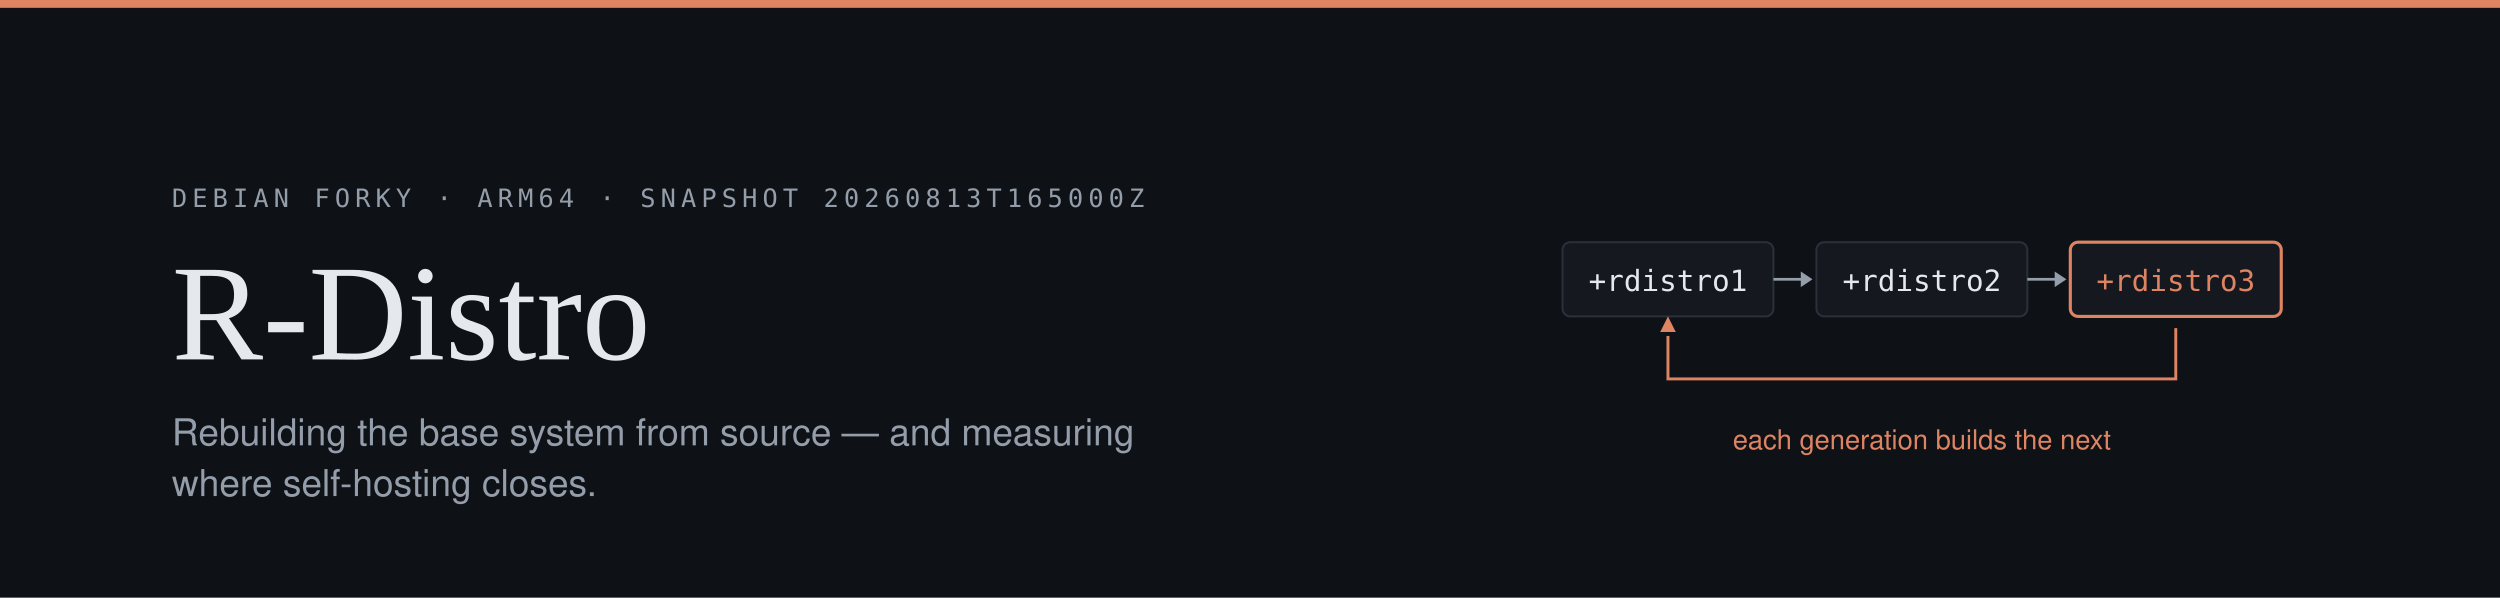
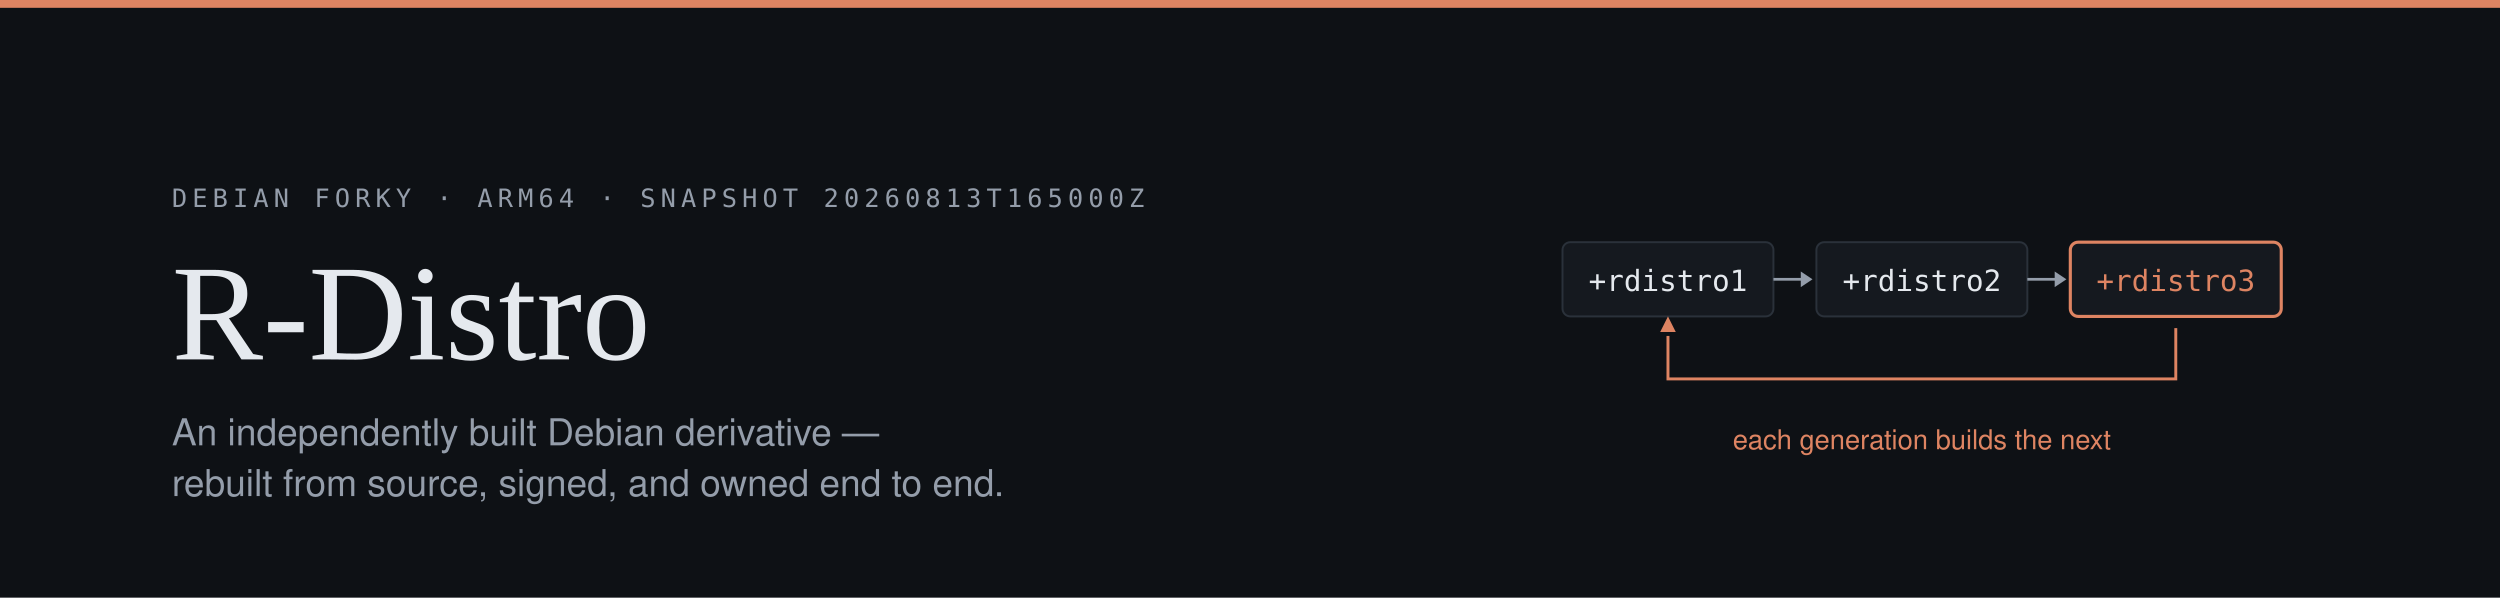
<svg xmlns="http://www.w3.org/2000/svg" viewBox="0 0 1280 306" width="1280" height="306" role="img" aria-label="R-Distro — rebuilding the Debian ARM64 base system from source, and measuring where self-hosting closes">
  <rect x="0" y="0" width="1280" height="306" fill="#0E1115" />
  <rect x="0" y="0" width="1280" height="4" fill="#DE8462" />
  <text x="88" y="106" font-family="Menlo, DejaVu Sans Mono, monospace" font-size="13" letter-spacing="2.6" fill="#949DAA">DEBIAN FORKY · ARM64 · SNAPSHOT 20260813T165000Z</text>
  <text x="88" y="184" font-family="Georgia, Times New Roman, serif" font-size="70" fill="#E5E9EE">R-Distro</text>
-   <text x="88" y="228" font-family="Helvetica, Arial, sans-serif" font-size="19" fill="#949DAA">Rebuilding the base system from source — and measuring</text>
-   <text x="88" y="254" font-family="Helvetica, Arial, sans-serif" font-size="19" fill="#949DAA">where self-hosting closes.</text>
+   <text x="88" y="228" font-family="Helvetica, Arial, sans-serif" font-size="19" fill="#949DAA">An independently built Debian derivative —</text>
+   <text x="88" y="254" font-family="Helvetica, Arial, sans-serif" font-size="19" fill="#949DAA">rebuilt from source, signed, and owned end to end.</text>
  <g font-family="Menlo, DejaVu Sans Mono, monospace" font-size="15">
    <rect x="800" y="124" width="108" height="38" rx="4" fill="#15191F" stroke="#2A313A" />
    <text x="854" y="149" text-anchor="middle" fill="#E5E9EE">+rdistro1</text>
    <rect x="930" y="124" width="108" height="38" rx="4" fill="#15191F" stroke="#2A313A" />
    <text x="984" y="149" text-anchor="middle" fill="#E5E9EE">+rdistro2</text>
    <rect x="1060" y="124" width="108" height="38" rx="4" fill="#15191F" stroke="#DE8462" stroke-width="1.6" />
    <text x="1114" y="149" text-anchor="middle" fill="#DE8462">+rdistro3</text>
  </g>
  <path d="M 908 143 L 923 143" stroke="#949DAA" stroke-width="1.4" />
  <path d="M 928 143 l -6 -4 v 8 z" fill="#949DAA" />
  <path d="M 1038 143 L 1053 143" stroke="#949DAA" stroke-width="1.4" />
  <path d="M 1058 143 l -6 -4 v 8 z" fill="#949DAA" />
  <path d="M 1114 168 L 1114 194 L 854 194 L 854 172" fill="none" stroke="#DE8462" stroke-width="1.5" />
  <path d="M 854 162 l -4 8 h 8 z" fill="#DE8462" />
  <text x="984" y="230" text-anchor="middle" font-family="Helvetica, Arial, sans-serif" font-size="14" fill="#DE8462">each generation builds the next</text>
</svg>
